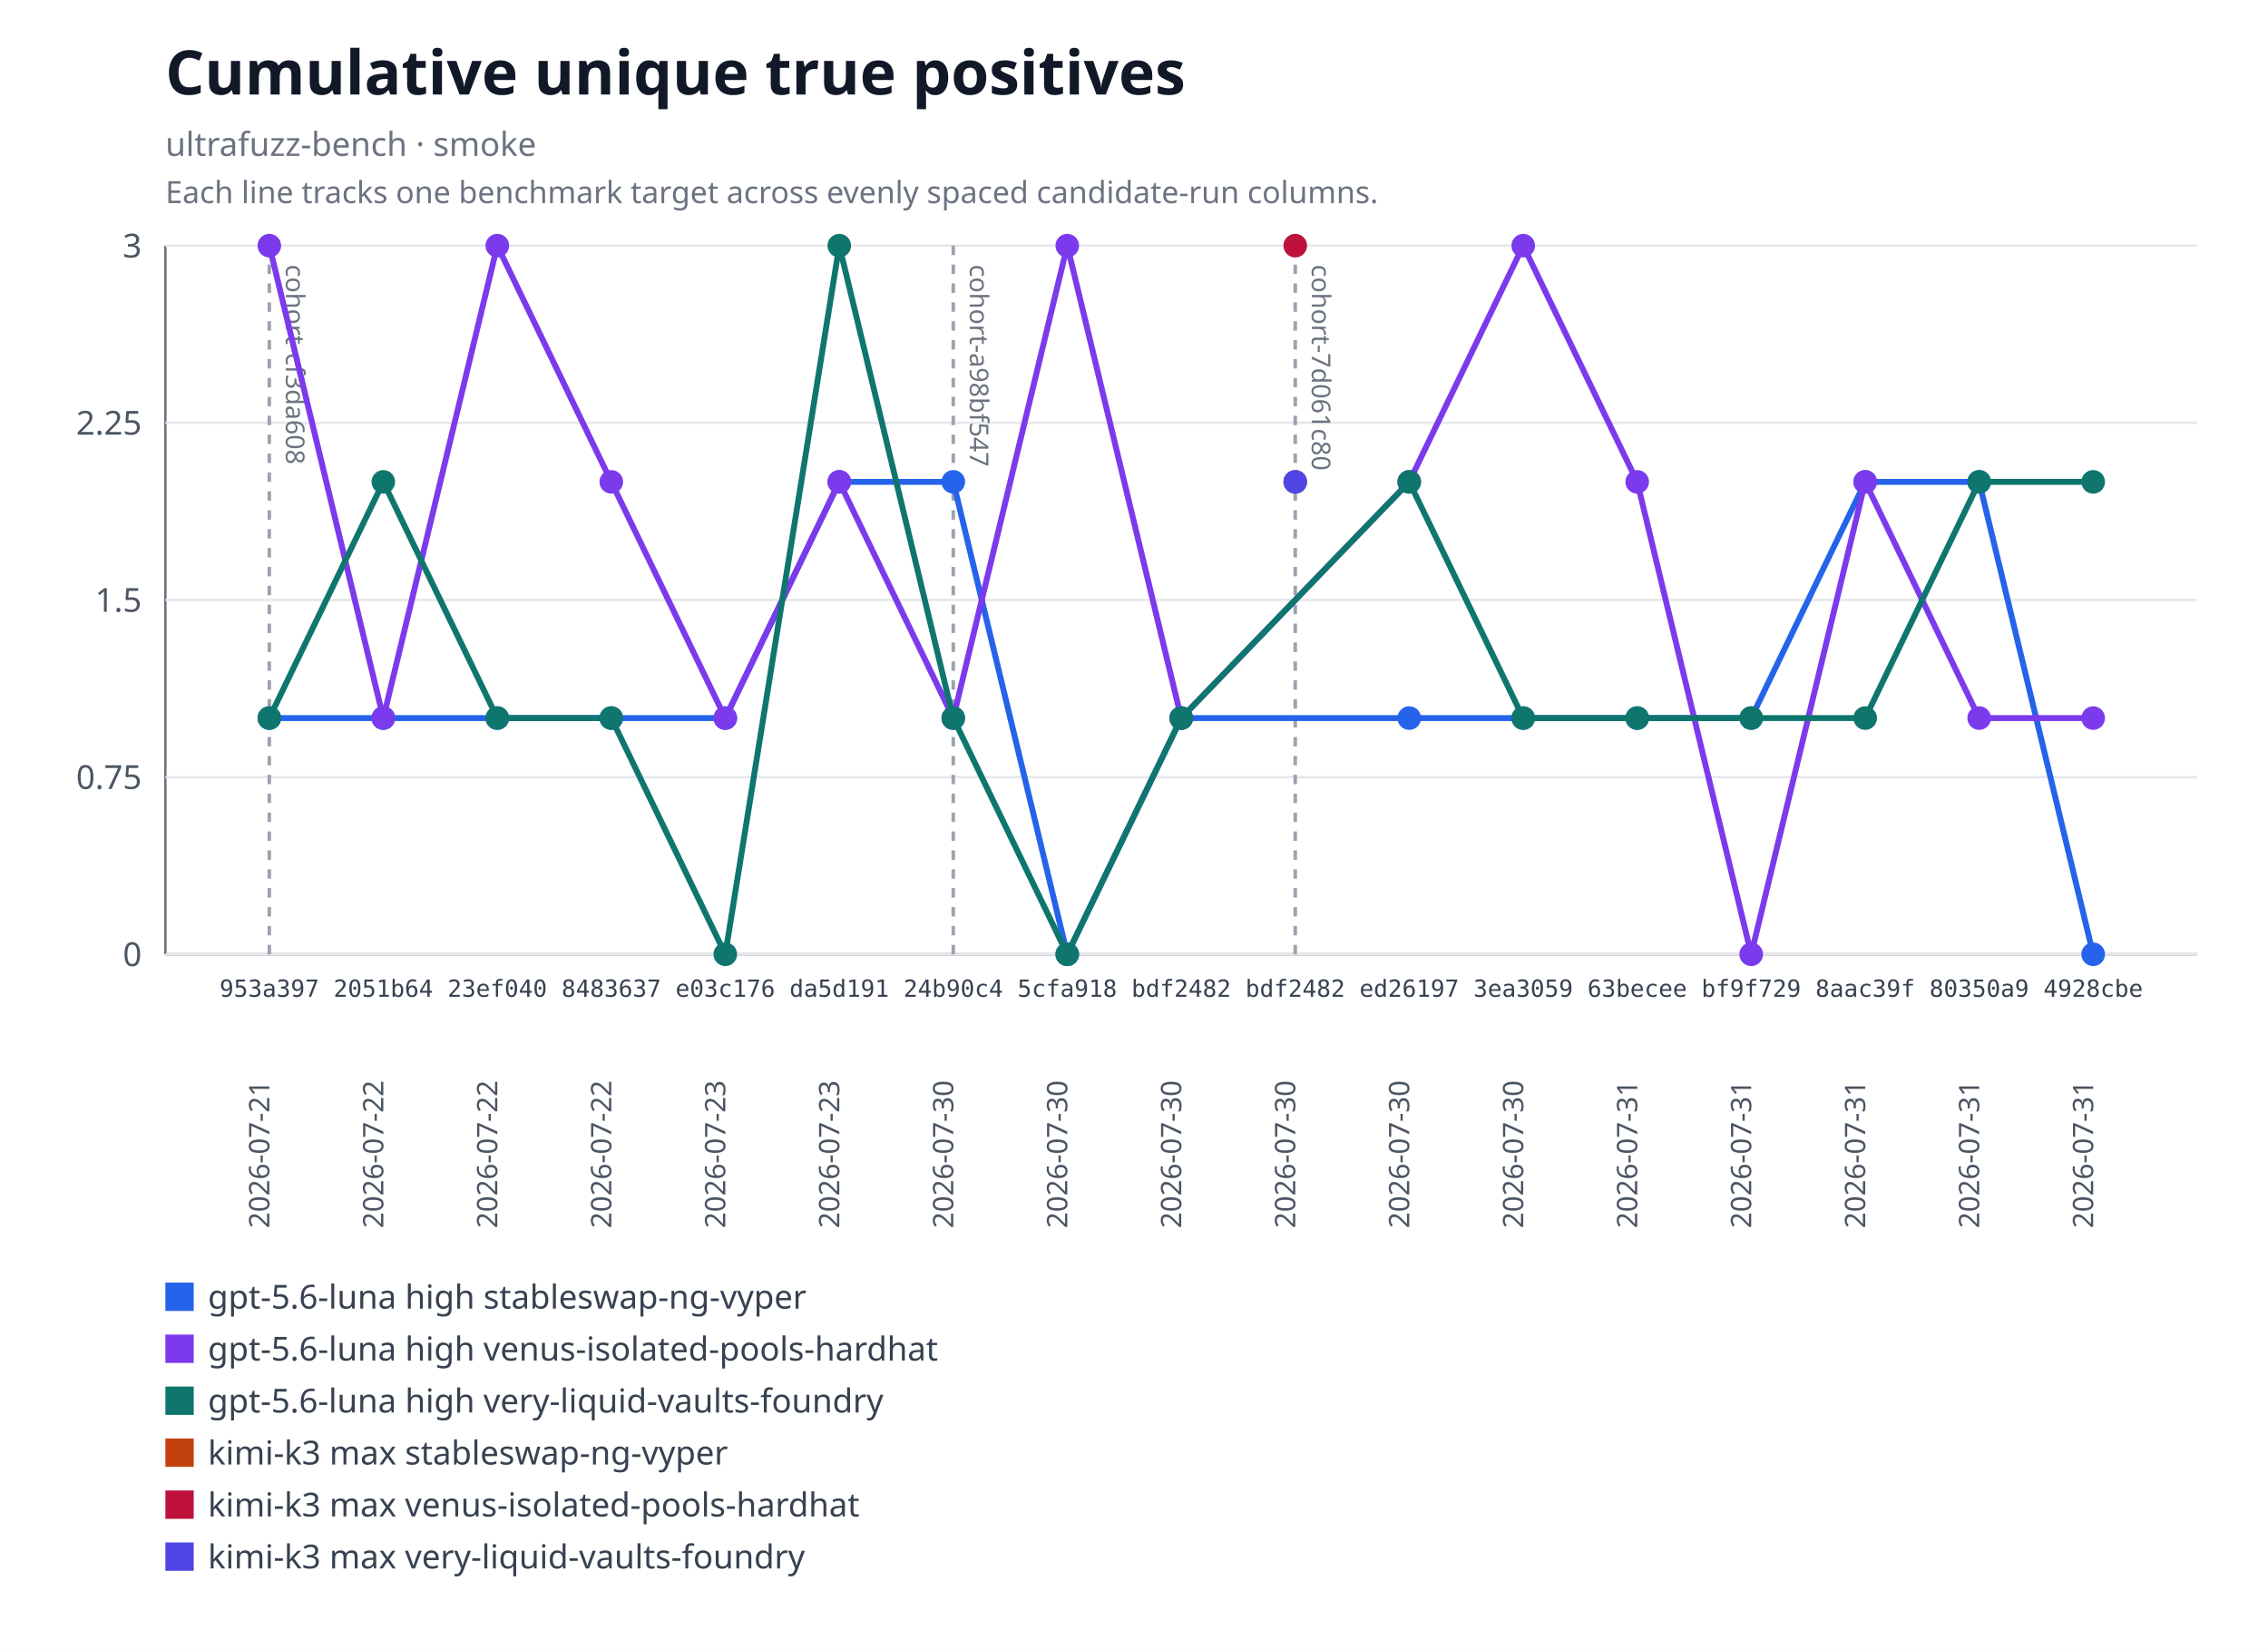
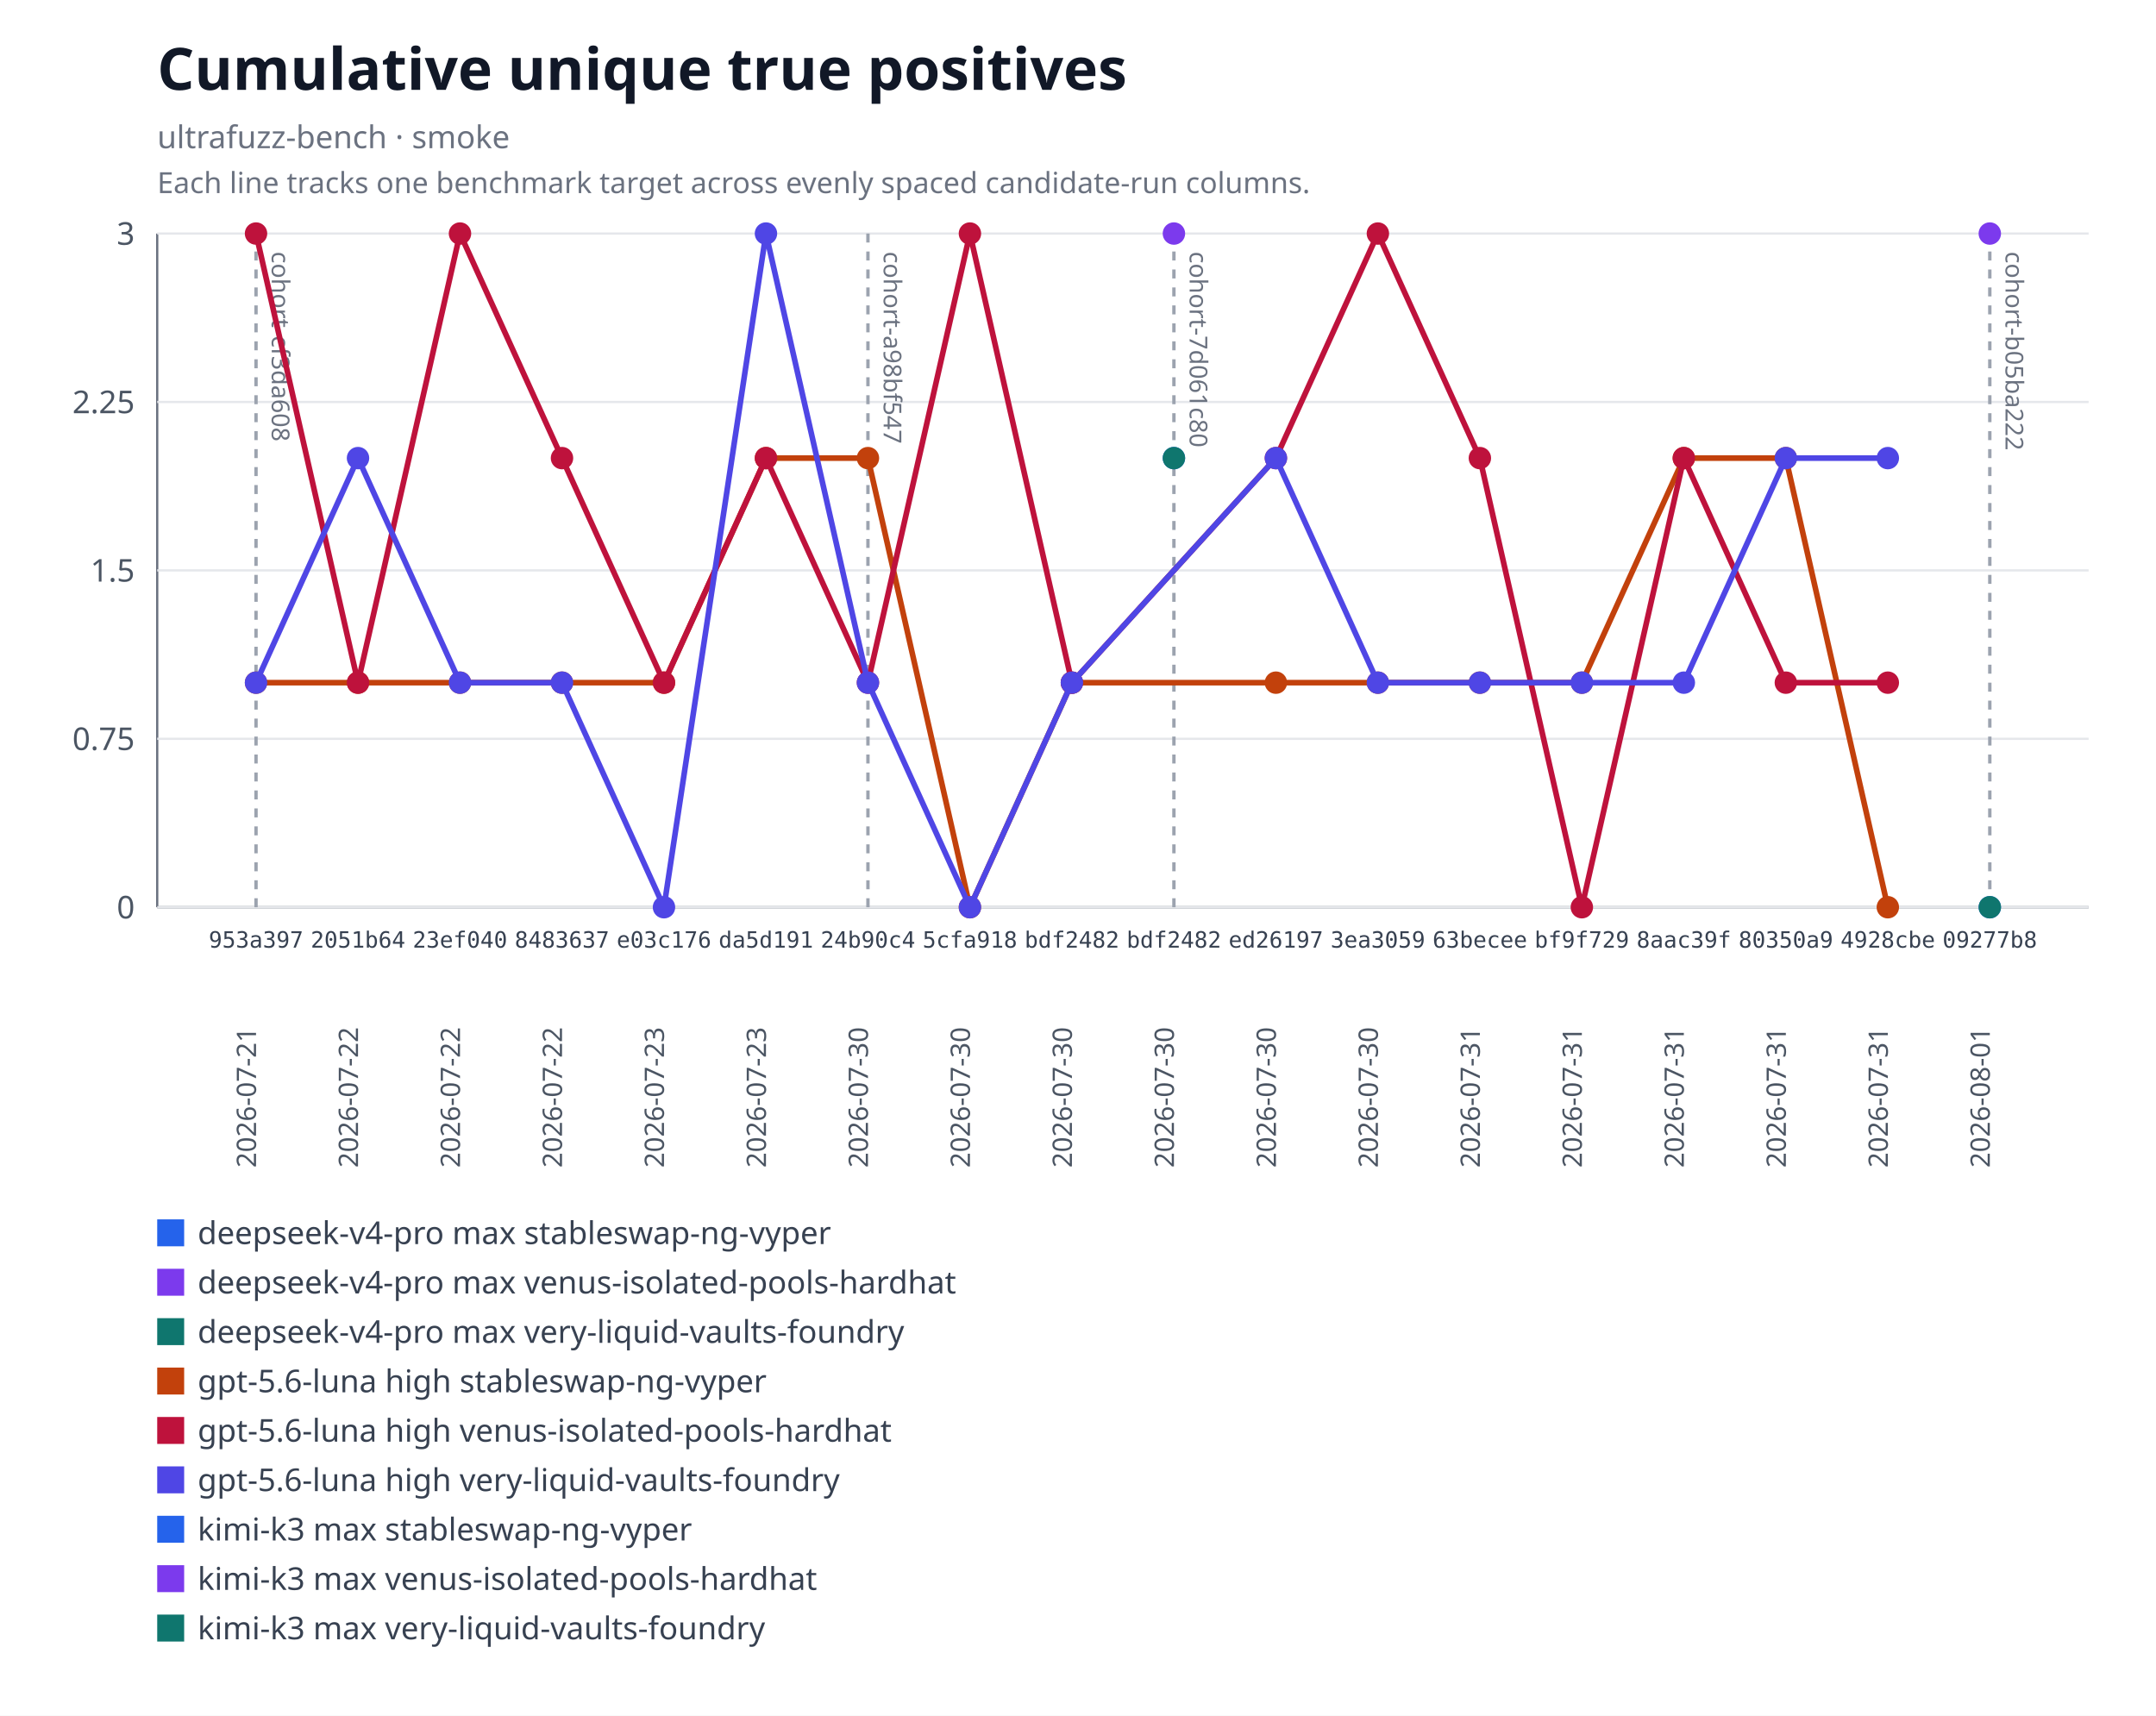
- <svg xmlns="http://www.w3.org/2000/svg" xmlns:xlink="http://www.w3.org/1999/xlink" width="960" height="698" viewBox="0 0 960 698" role="img" aria-labelledby="title desc">
-   <rect width="960" height="698" fill="#ffffff" />
+ <svg xmlns="http://www.w3.org/2000/svg" xmlns:xlink="http://www.w3.org/1999/xlink" width="960" height="764" viewBox="0 0 960 764" role="img" aria-labelledby="title desc">
+   <rect width="960" height="764" fill="#ffffff" />
  <text x="70" y="40" font-family="system-ui, sans-serif" font-size="26" font-weight="600" fill="#111827">Cumulative unique true positives</text>
  <text x="70" y="66" font-family="system-ui, sans-serif" font-size="14" fill="#6b7280">ultrafuzz-bench · smoke</text>
  <text x="70" y="86" font-family="system-ui, sans-serif" font-size="13" fill="#6b7280">Each line tracks one benchmark target across evenly spaced candidate-run columns.</text>
  <line x1="70" y1="104" x2="70" y2="404" stroke="#6b7280" />
  <line x1="70" y1="404" x2="930" y2="404" stroke="#6b7280" />
  <line x1="70" y1="404" x2="930" y2="404" stroke="#e5e7eb" />
  <text x="60" y="409" text-anchor="end" font-family="system-ui, sans-serif" font-size="14" fill="#4b5563">0</text>
  <line x1="70" y1="329" x2="930" y2="329" stroke="#e5e7eb" />
  <text x="60" y="334" text-anchor="end" font-family="system-ui, sans-serif" font-size="14" fill="#4b5563">0.75</text>
  <line x1="70" y1="254" x2="930" y2="254" stroke="#e5e7eb" />
  <text x="60" y="259" text-anchor="end" font-family="system-ui, sans-serif" font-size="14" fill="#4b5563">1.5</text>
  <line x1="70" y1="179" x2="930" y2="179" stroke="#e5e7eb" />
  <text x="60" y="184" text-anchor="end" font-family="system-ui, sans-serif" font-size="14" fill="#4b5563">2.25</text>
  <line x1="70" y1="104" x2="930" y2="104" stroke="#e5e7eb" />
  <text x="60" y="109" text-anchor="end" font-family="system-ui, sans-serif" font-size="14" fill="#4b5563">3</text>
  <g data-lineage-marker="cohort-cf3da608">
    <line x1="114" y1="104" x2="114" y2="404" stroke="#9ca3af" stroke-width="1.5" stroke-dasharray="4 4" />
    <text transform="translate(121,112) rotate(90)" text-anchor="start" font-family="system-ui, sans-serif" font-size="11" fill="#6b7280">cohort-cf3da608</text>
  </g>
  <g data-lineage-marker="cohort-a98bf547">
-     <line x1="403.5" y1="104" x2="403.5" y2="404" stroke="#9ca3af" stroke-width="1.5" stroke-dasharray="4 4" />
-     <text transform="translate(410.5,112) rotate(90)" text-anchor="start" font-family="system-ui, sans-serif" font-size="11" fill="#6b7280">cohort-a98bf547</text>
+     <line x1="386.47" y1="104" x2="386.47" y2="404" stroke="#9ca3af" stroke-width="1.5" stroke-dasharray="4 4" />
+     <text transform="translate(393.47,112) rotate(90)" text-anchor="start" font-family="system-ui, sans-serif" font-size="11" fill="#6b7280">cohort-a98bf547</text>
  </g>
  <g data-lineage-marker="cohort-7d061c80">
-     <line x1="548.25" y1="104" x2="548.25" y2="404" stroke="#9ca3af" stroke-width="1.5" stroke-dasharray="4 4" />
-     <text transform="translate(555.25,112) rotate(90)" text-anchor="start" font-family="system-ui, sans-serif" font-size="11" fill="#6b7280">cohort-7d061c80</text>
-   </g>
-   <polyline fill="none" stroke="#2563eb" stroke-width="2.5" points="114,304 162.25,304 210.5,304 258.75,304 307,304 355.25,204 403.5,204 451.75,404 500,304 596.5,304 644.75,304 693,304 741.25,304 789.5,204 837.75,204 886,404" />
+     <line x1="522.71" y1="104" x2="522.71" y2="404" stroke="#9ca3af" stroke-width="1.5" stroke-dasharray="4 4" />
+     <text transform="translate(529.71,112) rotate(90)" text-anchor="start" font-family="system-ui, sans-serif" font-size="11" fill="#6b7280">cohort-7d061c80</text>
+   </g>
+   <g data-lineage-marker="cohort-b05ba222">
+     <line x1="886" y1="104" x2="886" y2="404" stroke="#9ca3af" stroke-width="1.5" stroke-dasharray="4 4" />
+     <text transform="translate(893,112) rotate(90)" text-anchor="start" font-family="system-ui, sans-serif" font-size="11" fill="#6b7280">cohort-b05ba222</text>
+   </g>
+   <a href="https://github.com/monad-developers/ultrafuzz/commit/09277b81397d06cf697403a863c8f29f4e2320b9" xlink:href="https://github.com/monad-developers/ultrafuzz/commit/09277b81397d06cf697403a863c8f29f4e2320b9">
+     <circle cx="886" cy="404" r="5" fill="#2563eb" />
+   </a>
+   <a href="https://github.com/monad-developers/ultrafuzz/commit/09277b81397d06cf697403a863c8f29f4e2320b9" xlink:href="https://github.com/monad-developers/ultrafuzz/commit/09277b81397d06cf697403a863c8f29f4e2320b9">
+     <circle cx="886" cy="104" r="5" fill="#7c3aed" />
+   </a>
+   <a href="https://github.com/monad-developers/ultrafuzz/commit/09277b81397d06cf697403a863c8f29f4e2320b9" xlink:href="https://github.com/monad-developers/ultrafuzz/commit/09277b81397d06cf697403a863c8f29f4e2320b9">
+     <circle cx="886" cy="404" r="5" fill="#0f766e" />
+   </a>
+   <polyline fill="none" stroke="#c2410c" stroke-width="2.5" points="114,304 159.41,304 204.82,304 250.24,304 295.65,304 341.06,204 386.47,204 431.88,404 477.29,304 568.12,304 613.53,304 658.94,304 704.35,304 749.76,204 795.18,204 840.59,404" />
  <a href="https://github.com/monad-developers/ultrafuzz/commit/953a397a860307d3061eef2cad69c80d09ef20f5" xlink:href="https://github.com/monad-developers/ultrafuzz/commit/953a397a860307d3061eef2cad69c80d09ef20f5">
-     <circle cx="114" cy="304" r="5" fill="#2563eb" />
+     <circle cx="114" cy="304" r="5" fill="#c2410c" />
  </a>
  <a href="https://github.com/monad-developers/ultrafuzz/commit/2051b642d9e31e9402ce1ec8a00b70cc27801f16" xlink:href="https://github.com/monad-developers/ultrafuzz/commit/2051b642d9e31e9402ce1ec8a00b70cc27801f16">
-     <circle cx="162.25" cy="304" r="5" fill="#2563eb" />
+     <circle cx="159.41" cy="304" r="5" fill="#c2410c" />
  </a>
  <a href="https://github.com/monad-developers/ultrafuzz/commit/23ef040e5ad66603354e3395f7eac77df9b76f06" xlink:href="https://github.com/monad-developers/ultrafuzz/commit/23ef040e5ad66603354e3395f7eac77df9b76f06">
-     <circle cx="210.5" cy="304" r="5" fill="#2563eb" />
+     <circle cx="204.82" cy="304" r="5" fill="#c2410c" />
  </a>
  <a href="https://github.com/monad-developers/ultrafuzz/commit/84836379f09e6e84ff0da059f7e26a2a38e4cc98" xlink:href="https://github.com/monad-developers/ultrafuzz/commit/84836379f09e6e84ff0da059f7e26a2a38e4cc98">
-     <circle cx="258.75" cy="304" r="5" fill="#2563eb" />
+     <circle cx="250.24" cy="304" r="5" fill="#c2410c" />
  </a>
  <a href="https://github.com/monad-developers/ultrafuzz/commit/e03c176587f695fe711b8123f88c2cbbcfca36af" xlink:href="https://github.com/monad-developers/ultrafuzz/commit/e03c176587f695fe711b8123f88c2cbbcfca36af">
-     <circle cx="307" cy="304" r="5" fill="#2563eb" />
+     <circle cx="295.65" cy="304" r="5" fill="#c2410c" />
  </a>
  <a href="https://github.com/monad-developers/ultrafuzz/commit/da5d191b03f61b4e07149c10d29bbd7542511889" xlink:href="https://github.com/monad-developers/ultrafuzz/commit/da5d191b03f61b4e07149c10d29bbd7542511889">
-     <circle cx="355.25" cy="204" r="5" fill="#2563eb" />
+     <circle cx="341.06" cy="204" r="5" fill="#c2410c" />
  </a>
  <a href="https://github.com/monad-developers/ultrafuzz/commit/24b90c4d2a03ece561b3b1b988cfa2508c088013" xlink:href="https://github.com/monad-developers/ultrafuzz/commit/24b90c4d2a03ece561b3b1b988cfa2508c088013">
-     <circle cx="403.5" cy="204" r="5" fill="#2563eb" />
+     <circle cx="386.47" cy="204" r="5" fill="#c2410c" />
  </a>
  <a href="https://github.com/monad-developers/ultrafuzz/commit/5cfa918db7448aeb92b6b8aa66f687a9359b71e6" xlink:href="https://github.com/monad-developers/ultrafuzz/commit/5cfa918db7448aeb92b6b8aa66f687a9359b71e6">
-     <circle cx="451.75" cy="404" r="5" fill="#2563eb" />
-   </a>
-   <a href="https://github.com/monad-developers/ultrafuzz/commit/bdf2482db2ad359aa9b48775e73206fa37f32278" xlink:href="https://github.com/monad-developers/ultrafuzz/commit/bdf2482db2ad359aa9b48775e73206fa37f32278">
-     <circle cx="500" cy="304" r="5" fill="#2563eb" />
+     <circle cx="431.88" cy="404" r="5" fill="#c2410c" />
+   </a>
+   <a href="https://github.com/monad-developers/ultrafuzz/commit/bdf2482db2ad359aa9b48775e73206fa37f32278" xlink:href="https://github.com/monad-developers/ultrafuzz/commit/bdf2482db2ad359aa9b48775e73206fa37f32278">
+     <circle cx="477.29" cy="304" r="5" fill="#c2410c" />
  </a>
  <a href="https://github.com/monad-developers/ultrafuzz/commit/ed26197c6c6cf5c7d21e35b9f2c9f5cb85fcac8e" xlink:href="https://github.com/monad-developers/ultrafuzz/commit/ed26197c6c6cf5c7d21e35b9f2c9f5cb85fcac8e">
-     <circle cx="596.5" cy="304" r="5" fill="#2563eb" />
+     <circle cx="568.12" cy="304" r="5" fill="#c2410c" />
  </a>
  <a href="https://github.com/monad-developers/ultrafuzz/commit/3ea30591805bdb0dda96ae56efa08419e7b4a506" xlink:href="https://github.com/monad-developers/ultrafuzz/commit/3ea30591805bdb0dda96ae56efa08419e7b4a506">
-     <circle cx="644.75" cy="304" r="5" fill="#2563eb" />
+     <circle cx="613.53" cy="304" r="5" fill="#c2410c" />
  </a>
  <a href="https://github.com/monad-developers/ultrafuzz/commit/63becee294476e3e750a79163c01634138b94282" xlink:href="https://github.com/monad-developers/ultrafuzz/commit/63becee294476e3e750a79163c01634138b94282">
-     <circle cx="693" cy="304" r="5" fill="#2563eb" />
+     <circle cx="658.94" cy="304" r="5" fill="#c2410c" />
  </a>
  <a href="https://github.com/monad-developers/ultrafuzz/commit/bf9f729656bd4d2b0e8860c560cc3a1716a3dca0" xlink:href="https://github.com/monad-developers/ultrafuzz/commit/bf9f729656bd4d2b0e8860c560cc3a1716a3dca0">
-     <circle cx="741.25" cy="304" r="5" fill="#2563eb" />
+     <circle cx="704.35" cy="304" r="5" fill="#c2410c" />
  </a>
  <a href="https://github.com/monad-developers/ultrafuzz/commit/8aac39f661655f98f6e9ba2be71c079d650e2223" xlink:href="https://github.com/monad-developers/ultrafuzz/commit/8aac39f661655f98f6e9ba2be71c079d650e2223">
-     <circle cx="789.5" cy="204" r="5" fill="#2563eb" />
+     <circle cx="749.76" cy="204" r="5" fill="#c2410c" />
  </a>
  <a href="https://github.com/monad-developers/ultrafuzz/commit/80350a94d72cb12c6e22427fcc925ba21777a309" xlink:href="https://github.com/monad-developers/ultrafuzz/commit/80350a94d72cb12c6e22427fcc925ba21777a309">
-     <circle cx="837.75" cy="204" r="5" fill="#2563eb" />
+     <circle cx="795.18" cy="204" r="5" fill="#c2410c" />
  </a>
  <a href="https://github.com/monad-developers/ultrafuzz/commit/4928cbe154027060b4b9d9e63e9414a6a0547022" xlink:href="https://github.com/monad-developers/ultrafuzz/commit/4928cbe154027060b4b9d9e63e9414a6a0547022">
-     <circle cx="886" cy="404" r="5" fill="#2563eb" />
-   </a>
-   <polyline fill="none" stroke="#7c3aed" stroke-width="2.5" points="114,104 162.25,304 210.5,104 258.75,204 307,304 355.25,204 403.5,304 451.75,104 500,304 596.5,204 644.75,104 693,204 741.25,404 789.5,204 837.75,304 886,304" />
+     <circle cx="840.59" cy="404" r="5" fill="#c2410c" />
+   </a>
+   <polyline fill="none" stroke="#be123c" stroke-width="2.5" points="114,104 159.41,304 204.82,104 250.24,204 295.65,304 341.06,204 386.47,304 431.88,104 477.29,304 568.12,204 613.53,104 658.94,204 704.35,404 749.76,204 795.18,304 840.59,304" />
  <a href="https://github.com/monad-developers/ultrafuzz/commit/953a397a860307d3061eef2cad69c80d09ef20f5" xlink:href="https://github.com/monad-developers/ultrafuzz/commit/953a397a860307d3061eef2cad69c80d09ef20f5">
-     <circle cx="114" cy="104" r="5" fill="#7c3aed" />
+     <circle cx="114" cy="104" r="5" fill="#be123c" />
  </a>
  <a href="https://github.com/monad-developers/ultrafuzz/commit/2051b642d9e31e9402ce1ec8a00b70cc27801f16" xlink:href="https://github.com/monad-developers/ultrafuzz/commit/2051b642d9e31e9402ce1ec8a00b70cc27801f16">
-     <circle cx="162.25" cy="304" r="5" fill="#7c3aed" />
+     <circle cx="159.41" cy="304" r="5" fill="#be123c" />
  </a>
  <a href="https://github.com/monad-developers/ultrafuzz/commit/23ef040e5ad66603354e3395f7eac77df9b76f06" xlink:href="https://github.com/monad-developers/ultrafuzz/commit/23ef040e5ad66603354e3395f7eac77df9b76f06">
-     <circle cx="210.5" cy="104" r="5" fill="#7c3aed" />
+     <circle cx="204.82" cy="104" r="5" fill="#be123c" />
  </a>
  <a href="https://github.com/monad-developers/ultrafuzz/commit/84836379f09e6e84ff0da059f7e26a2a38e4cc98" xlink:href="https://github.com/monad-developers/ultrafuzz/commit/84836379f09e6e84ff0da059f7e26a2a38e4cc98">
-     <circle cx="258.75" cy="204" r="5" fill="#7c3aed" />
+     <circle cx="250.24" cy="204" r="5" fill="#be123c" />
  </a>
  <a href="https://github.com/monad-developers/ultrafuzz/commit/e03c176587f695fe711b8123f88c2cbbcfca36af" xlink:href="https://github.com/monad-developers/ultrafuzz/commit/e03c176587f695fe711b8123f88c2cbbcfca36af">
-     <circle cx="307" cy="304" r="5" fill="#7c3aed" />
+     <circle cx="295.65" cy="304" r="5" fill="#be123c" />
  </a>
  <a href="https://github.com/monad-developers/ultrafuzz/commit/da5d191b03f61b4e07149c10d29bbd7542511889" xlink:href="https://github.com/monad-developers/ultrafuzz/commit/da5d191b03f61b4e07149c10d29bbd7542511889">
-     <circle cx="355.25" cy="204" r="5" fill="#7c3aed" />
+     <circle cx="341.06" cy="204" r="5" fill="#be123c" />
  </a>
  <a href="https://github.com/monad-developers/ultrafuzz/commit/24b90c4d2a03ece561b3b1b988cfa2508c088013" xlink:href="https://github.com/monad-developers/ultrafuzz/commit/24b90c4d2a03ece561b3b1b988cfa2508c088013">
-     <circle cx="403.5" cy="304" r="5" fill="#7c3aed" />
+     <circle cx="386.47" cy="304" r="5" fill="#be123c" />
  </a>
  <a href="https://github.com/monad-developers/ultrafuzz/commit/5cfa918db7448aeb92b6b8aa66f687a9359b71e6" xlink:href="https://github.com/monad-developers/ultrafuzz/commit/5cfa918db7448aeb92b6b8aa66f687a9359b71e6">
-     <circle cx="451.75" cy="104" r="5" fill="#7c3aed" />
-   </a>
-   <a href="https://github.com/monad-developers/ultrafuzz/commit/bdf2482db2ad359aa9b48775e73206fa37f32278" xlink:href="https://github.com/monad-developers/ultrafuzz/commit/bdf2482db2ad359aa9b48775e73206fa37f32278">
-     <circle cx="500" cy="304" r="5" fill="#7c3aed" />
+     <circle cx="431.88" cy="104" r="5" fill="#be123c" />
+   </a>
+   <a href="https://github.com/monad-developers/ultrafuzz/commit/bdf2482db2ad359aa9b48775e73206fa37f32278" xlink:href="https://github.com/monad-developers/ultrafuzz/commit/bdf2482db2ad359aa9b48775e73206fa37f32278">
+     <circle cx="477.29" cy="304" r="5" fill="#be123c" />
  </a>
  <a href="https://github.com/monad-developers/ultrafuzz/commit/ed26197c6c6cf5c7d21e35b9f2c9f5cb85fcac8e" xlink:href="https://github.com/monad-developers/ultrafuzz/commit/ed26197c6c6cf5c7d21e35b9f2c9f5cb85fcac8e">
-     <circle cx="596.5" cy="204" r="5" fill="#7c3aed" />
+     <circle cx="568.12" cy="204" r="5" fill="#be123c" />
  </a>
  <a href="https://github.com/monad-developers/ultrafuzz/commit/3ea30591805bdb0dda96ae56efa08419e7b4a506" xlink:href="https://github.com/monad-developers/ultrafuzz/commit/3ea30591805bdb0dda96ae56efa08419e7b4a506">
-     <circle cx="644.75" cy="104" r="5" fill="#7c3aed" />
+     <circle cx="613.53" cy="104" r="5" fill="#be123c" />
  </a>
  <a href="https://github.com/monad-developers/ultrafuzz/commit/63becee294476e3e750a79163c01634138b94282" xlink:href="https://github.com/monad-developers/ultrafuzz/commit/63becee294476e3e750a79163c01634138b94282">
-     <circle cx="693" cy="204" r="5" fill="#7c3aed" />
+     <circle cx="658.94" cy="204" r="5" fill="#be123c" />
  </a>
  <a href="https://github.com/monad-developers/ultrafuzz/commit/bf9f729656bd4d2b0e8860c560cc3a1716a3dca0" xlink:href="https://github.com/monad-developers/ultrafuzz/commit/bf9f729656bd4d2b0e8860c560cc3a1716a3dca0">
-     <circle cx="741.25" cy="404" r="5" fill="#7c3aed" />
+     <circle cx="704.35" cy="404" r="5" fill="#be123c" />
  </a>
  <a href="https://github.com/monad-developers/ultrafuzz/commit/8aac39f661655f98f6e9ba2be71c079d650e2223" xlink:href="https://github.com/monad-developers/ultrafuzz/commit/8aac39f661655f98f6e9ba2be71c079d650e2223">
-     <circle cx="789.5" cy="204" r="5" fill="#7c3aed" />
+     <circle cx="749.76" cy="204" r="5" fill="#be123c" />
  </a>
  <a href="https://github.com/monad-developers/ultrafuzz/commit/80350a94d72cb12c6e22427fcc925ba21777a309" xlink:href="https://github.com/monad-developers/ultrafuzz/commit/80350a94d72cb12c6e22427fcc925ba21777a309">
-     <circle cx="837.75" cy="304" r="5" fill="#7c3aed" />
+     <circle cx="795.18" cy="304" r="5" fill="#be123c" />
  </a>
  <a href="https://github.com/monad-developers/ultrafuzz/commit/4928cbe154027060b4b9d9e63e9414a6a0547022" xlink:href="https://github.com/monad-developers/ultrafuzz/commit/4928cbe154027060b4b9d9e63e9414a6a0547022">
-     <circle cx="886" cy="304" r="5" fill="#7c3aed" />
-   </a>
-   <polyline fill="none" stroke="#0f766e" stroke-width="2.5" points="114,304 162.25,204 210.5,304 258.75,304 307,404 355.25,104 403.5,304 451.75,404 500,304 596.5,204 644.75,304 693,304 741.25,304 789.5,304 837.75,204 886,204" />
+     <circle cx="840.59" cy="304" r="5" fill="#be123c" />
+   </a>
+   <polyline fill="none" stroke="#4f46e5" stroke-width="2.5" points="114,304 159.41,204 204.82,304 250.24,304 295.65,404 341.06,104 386.47,304 431.88,404 477.29,304 568.12,204 613.53,304 658.94,304 704.35,304 749.76,304 795.18,204 840.59,204" />
  <a href="https://github.com/monad-developers/ultrafuzz/commit/953a397a860307d3061eef2cad69c80d09ef20f5" xlink:href="https://github.com/monad-developers/ultrafuzz/commit/953a397a860307d3061eef2cad69c80d09ef20f5">
-     <circle cx="114" cy="304" r="5" fill="#0f766e" />
+     <circle cx="114" cy="304" r="5" fill="#4f46e5" />
  </a>
  <a href="https://github.com/monad-developers/ultrafuzz/commit/2051b642d9e31e9402ce1ec8a00b70cc27801f16" xlink:href="https://github.com/monad-developers/ultrafuzz/commit/2051b642d9e31e9402ce1ec8a00b70cc27801f16">
-     <circle cx="162.25" cy="204" r="5" fill="#0f766e" />
+     <circle cx="159.41" cy="204" r="5" fill="#4f46e5" />
  </a>
  <a href="https://github.com/monad-developers/ultrafuzz/commit/23ef040e5ad66603354e3395f7eac77df9b76f06" xlink:href="https://github.com/monad-developers/ultrafuzz/commit/23ef040e5ad66603354e3395f7eac77df9b76f06">
-     <circle cx="210.5" cy="304" r="5" fill="#0f766e" />
+     <circle cx="204.82" cy="304" r="5" fill="#4f46e5" />
  </a>
  <a href="https://github.com/monad-developers/ultrafuzz/commit/84836379f09e6e84ff0da059f7e26a2a38e4cc98" xlink:href="https://github.com/monad-developers/ultrafuzz/commit/84836379f09e6e84ff0da059f7e26a2a38e4cc98">
-     <circle cx="258.75" cy="304" r="5" fill="#0f766e" />
+     <circle cx="250.24" cy="304" r="5" fill="#4f46e5" />
  </a>
  <a href="https://github.com/monad-developers/ultrafuzz/commit/e03c176587f695fe711b8123f88c2cbbcfca36af" xlink:href="https://github.com/monad-developers/ultrafuzz/commit/e03c176587f695fe711b8123f88c2cbbcfca36af">
-     <circle cx="307" cy="404" r="5" fill="#0f766e" />
+     <circle cx="295.65" cy="404" r="5" fill="#4f46e5" />
  </a>
  <a href="https://github.com/monad-developers/ultrafuzz/commit/da5d191b03f61b4e07149c10d29bbd7542511889" xlink:href="https://github.com/monad-developers/ultrafuzz/commit/da5d191b03f61b4e07149c10d29bbd7542511889">
-     <circle cx="355.25" cy="104" r="5" fill="#0f766e" />
+     <circle cx="341.06" cy="104" r="5" fill="#4f46e5" />
  </a>
  <a href="https://github.com/monad-developers/ultrafuzz/commit/24b90c4d2a03ece561b3b1b988cfa2508c088013" xlink:href="https://github.com/monad-developers/ultrafuzz/commit/24b90c4d2a03ece561b3b1b988cfa2508c088013">
-     <circle cx="403.5" cy="304" r="5" fill="#0f766e" />
+     <circle cx="386.47" cy="304" r="5" fill="#4f46e5" />
  </a>
  <a href="https://github.com/monad-developers/ultrafuzz/commit/5cfa918db7448aeb92b6b8aa66f687a9359b71e6" xlink:href="https://github.com/monad-developers/ultrafuzz/commit/5cfa918db7448aeb92b6b8aa66f687a9359b71e6">
-     <circle cx="451.75" cy="404" r="5" fill="#0f766e" />
-   </a>
-   <a href="https://github.com/monad-developers/ultrafuzz/commit/bdf2482db2ad359aa9b48775e73206fa37f32278" xlink:href="https://github.com/monad-developers/ultrafuzz/commit/bdf2482db2ad359aa9b48775e73206fa37f32278">
-     <circle cx="500" cy="304" r="5" fill="#0f766e" />
+     <circle cx="431.88" cy="404" r="5" fill="#4f46e5" />
+   </a>
+   <a href="https://github.com/monad-developers/ultrafuzz/commit/bdf2482db2ad359aa9b48775e73206fa37f32278" xlink:href="https://github.com/monad-developers/ultrafuzz/commit/bdf2482db2ad359aa9b48775e73206fa37f32278">
+     <circle cx="477.29" cy="304" r="5" fill="#4f46e5" />
  </a>
  <a href="https://github.com/monad-developers/ultrafuzz/commit/ed26197c6c6cf5c7d21e35b9f2c9f5cb85fcac8e" xlink:href="https://github.com/monad-developers/ultrafuzz/commit/ed26197c6c6cf5c7d21e35b9f2c9f5cb85fcac8e">
-     <circle cx="596.5" cy="204" r="5" fill="#0f766e" />
+     <circle cx="568.12" cy="204" r="5" fill="#4f46e5" />
  </a>
  <a href="https://github.com/monad-developers/ultrafuzz/commit/3ea30591805bdb0dda96ae56efa08419e7b4a506" xlink:href="https://github.com/monad-developers/ultrafuzz/commit/3ea30591805bdb0dda96ae56efa08419e7b4a506">
-     <circle cx="644.75" cy="304" r="5" fill="#0f766e" />
+     <circle cx="613.53" cy="304" r="5" fill="#4f46e5" />
  </a>
  <a href="https://github.com/monad-developers/ultrafuzz/commit/63becee294476e3e750a79163c01634138b94282" xlink:href="https://github.com/monad-developers/ultrafuzz/commit/63becee294476e3e750a79163c01634138b94282">
-     <circle cx="693" cy="304" r="5" fill="#0f766e" />
+     <circle cx="658.94" cy="304" r="5" fill="#4f46e5" />
  </a>
  <a href="https://github.com/monad-developers/ultrafuzz/commit/bf9f729656bd4d2b0e8860c560cc3a1716a3dca0" xlink:href="https://github.com/monad-developers/ultrafuzz/commit/bf9f729656bd4d2b0e8860c560cc3a1716a3dca0">
-     <circle cx="741.25" cy="304" r="5" fill="#0f766e" />
+     <circle cx="704.35" cy="304" r="5" fill="#4f46e5" />
  </a>
  <a href="https://github.com/monad-developers/ultrafuzz/commit/8aac39f661655f98f6e9ba2be71c079d650e2223" xlink:href="https://github.com/monad-developers/ultrafuzz/commit/8aac39f661655f98f6e9ba2be71c079d650e2223">
-     <circle cx="789.5" cy="304" r="5" fill="#0f766e" />
+     <circle cx="749.76" cy="304" r="5" fill="#4f46e5" />
  </a>
  <a href="https://github.com/monad-developers/ultrafuzz/commit/80350a94d72cb12c6e22427fcc925ba21777a309" xlink:href="https://github.com/monad-developers/ultrafuzz/commit/80350a94d72cb12c6e22427fcc925ba21777a309">
-     <circle cx="837.75" cy="204" r="5" fill="#0f766e" />
+     <circle cx="795.18" cy="204" r="5" fill="#4f46e5" />
  </a>
  <a href="https://github.com/monad-developers/ultrafuzz/commit/4928cbe154027060b4b9d9e63e9414a6a0547022" xlink:href="https://github.com/monad-developers/ultrafuzz/commit/4928cbe154027060b4b9d9e63e9414a6a0547022">
-     <circle cx="886" cy="204" r="5" fill="#0f766e" />
-   </a>
-   <a href="https://github.com/monad-developers/ultrafuzz/commit/bdf2482db2ad359aa9b48775e73206fa37f32278" xlink:href="https://github.com/monad-developers/ultrafuzz/commit/bdf2482db2ad359aa9b48775e73206fa37f32278">
-     <circle cx="548.25" cy="204" r="5" fill="#c2410c" />
-   </a>
-   <a href="https://github.com/monad-developers/ultrafuzz/commit/bdf2482db2ad359aa9b48775e73206fa37f32278" xlink:href="https://github.com/monad-developers/ultrafuzz/commit/bdf2482db2ad359aa9b48775e73206fa37f32278">
-     <circle cx="548.25" cy="104" r="5" fill="#be123c" />
-   </a>
-   <a href="https://github.com/monad-developers/ultrafuzz/commit/bdf2482db2ad359aa9b48775e73206fa37f32278" xlink:href="https://github.com/monad-developers/ultrafuzz/commit/bdf2482db2ad359aa9b48775e73206fa37f32278">
-     <circle cx="548.25" cy="204" r="5" fill="#4f46e5" />
+     <circle cx="840.59" cy="204" r="5" fill="#4f46e5" />
+   </a>
+   <a href="https://github.com/monad-developers/ultrafuzz/commit/bdf2482db2ad359aa9b48775e73206fa37f32278" xlink:href="https://github.com/monad-developers/ultrafuzz/commit/bdf2482db2ad359aa9b48775e73206fa37f32278">
+     <circle cx="522.71" cy="204" r="5" fill="#2563eb" />
+   </a>
+   <a href="https://github.com/monad-developers/ultrafuzz/commit/bdf2482db2ad359aa9b48775e73206fa37f32278" xlink:href="https://github.com/monad-developers/ultrafuzz/commit/bdf2482db2ad359aa9b48775e73206fa37f32278">
+     <circle cx="522.71" cy="104" r="5" fill="#7c3aed" />
+   </a>
+   <a href="https://github.com/monad-developers/ultrafuzz/commit/bdf2482db2ad359aa9b48775e73206fa37f32278" xlink:href="https://github.com/monad-developers/ultrafuzz/commit/bdf2482db2ad359aa9b48775e73206fa37f32278">
+     <circle cx="522.71" cy="204" r="5" fill="#0f766e" />
  </a>
  <text x="114" y="422" text-anchor="middle" font-family="ui-monospace, monospace" font-size="10" fill="#374151">953a397</text>
  <text transform="translate(114,520) rotate(-90)" text-anchor="start" font-family="system-ui, sans-serif" font-size="12" fill="#4b5563">2026-07-21</text>
-   <text x="162.25" y="422" text-anchor="middle" font-family="ui-monospace, monospace" font-size="10" fill="#374151">2051b64</text>
-   <text transform="translate(162.25,520) rotate(-90)" text-anchor="start" font-family="system-ui, sans-serif" font-size="12" fill="#4b5563">2026-07-22</text>
-   <text x="210.5" y="422" text-anchor="middle" font-family="ui-monospace, monospace" font-size="10" fill="#374151">23ef040</text>
-   <text transform="translate(210.5,520) rotate(-90)" text-anchor="start" font-family="system-ui, sans-serif" font-size="12" fill="#4b5563">2026-07-22</text>
-   <text x="258.75" y="422" text-anchor="middle" font-family="ui-monospace, monospace" font-size="10" fill="#374151">8483637</text>
-   <text transform="translate(258.75,520) rotate(-90)" text-anchor="start" font-family="system-ui, sans-serif" font-size="12" fill="#4b5563">2026-07-22</text>
-   <text x="307" y="422" text-anchor="middle" font-family="ui-monospace, monospace" font-size="10" fill="#374151">e03c176</text>
-   <text transform="translate(307,520) rotate(-90)" text-anchor="start" font-family="system-ui, sans-serif" font-size="12" fill="#4b5563">2026-07-23</text>
-   <text x="355.25" y="422" text-anchor="middle" font-family="ui-monospace, monospace" font-size="10" fill="#374151">da5d191</text>
-   <text transform="translate(355.25,520) rotate(-90)" text-anchor="start" font-family="system-ui, sans-serif" font-size="12" fill="#4b5563">2026-07-23</text>
-   <text x="403.5" y="422" text-anchor="middle" font-family="ui-monospace, monospace" font-size="10" fill="#374151">24b90c4</text>
-   <text transform="translate(403.5,520) rotate(-90)" text-anchor="start" font-family="system-ui, sans-serif" font-size="12" fill="#4b5563">2026-07-30</text>
-   <text x="451.75" y="422" text-anchor="middle" font-family="ui-monospace, monospace" font-size="10" fill="#374151">5cfa918</text>
-   <text transform="translate(451.75,520) rotate(-90)" text-anchor="start" font-family="system-ui, sans-serif" font-size="12" fill="#4b5563">2026-07-30</text>
-   <text x="500" y="422" text-anchor="middle" font-family="ui-monospace, monospace" font-size="10" fill="#374151">bdf2482</text>
-   <text transform="translate(500,520) rotate(-90)" text-anchor="start" font-family="system-ui, sans-serif" font-size="12" fill="#4b5563">2026-07-30</text>
-   <text x="548.25" y="422" text-anchor="middle" font-family="ui-monospace, monospace" font-size="10" fill="#374151">bdf2482</text>
-   <text transform="translate(548.25,520) rotate(-90)" text-anchor="start" font-family="system-ui, sans-serif" font-size="12" fill="#4b5563">2026-07-30</text>
-   <text x="596.5" y="422" text-anchor="middle" font-family="ui-monospace, monospace" font-size="10" fill="#374151">ed26197</text>
-   <text transform="translate(596.5,520) rotate(-90)" text-anchor="start" font-family="system-ui, sans-serif" font-size="12" fill="#4b5563">2026-07-30</text>
-   <text x="644.75" y="422" text-anchor="middle" font-family="ui-monospace, monospace" font-size="10" fill="#374151">3ea3059</text>
-   <text transform="translate(644.75,520) rotate(-90)" text-anchor="start" font-family="system-ui, sans-serif" font-size="12" fill="#4b5563">2026-07-30</text>
-   <text x="693" y="422" text-anchor="middle" font-family="ui-monospace, monospace" font-size="10" fill="#374151">63becee</text>
-   <text transform="translate(693,520) rotate(-90)" text-anchor="start" font-family="system-ui, sans-serif" font-size="12" fill="#4b5563">2026-07-31</text>
-   <text x="741.25" y="422" text-anchor="middle" font-family="ui-monospace, monospace" font-size="10" fill="#374151">bf9f729</text>
-   <text transform="translate(741.25,520) rotate(-90)" text-anchor="start" font-family="system-ui, sans-serif" font-size="12" fill="#4b5563">2026-07-31</text>
-   <text x="789.5" y="422" text-anchor="middle" font-family="ui-monospace, monospace" font-size="10" fill="#374151">8aac39f</text>
-   <text transform="translate(789.5,520) rotate(-90)" text-anchor="start" font-family="system-ui, sans-serif" font-size="12" fill="#4b5563">2026-07-31</text>
-   <text x="837.75" y="422" text-anchor="middle" font-family="ui-monospace, monospace" font-size="10" fill="#374151">80350a9</text>
-   <text transform="translate(837.75,520) rotate(-90)" text-anchor="start" font-family="system-ui, sans-serif" font-size="12" fill="#4b5563">2026-07-31</text>
-   <text x="886" y="422" text-anchor="middle" font-family="ui-monospace, monospace" font-size="10" fill="#374151">4928cbe</text>
-   <text transform="translate(886,520) rotate(-90)" text-anchor="start" font-family="system-ui, sans-serif" font-size="12" fill="#4b5563">2026-07-31</text>
+   <text x="159.41" y="422" text-anchor="middle" font-family="ui-monospace, monospace" font-size="10" fill="#374151">2051b64</text>
+   <text transform="translate(159.41,520) rotate(-90)" text-anchor="start" font-family="system-ui, sans-serif" font-size="12" fill="#4b5563">2026-07-22</text>
+   <text x="204.82" y="422" text-anchor="middle" font-family="ui-monospace, monospace" font-size="10" fill="#374151">23ef040</text>
+   <text transform="translate(204.82,520) rotate(-90)" text-anchor="start" font-family="system-ui, sans-serif" font-size="12" fill="#4b5563">2026-07-22</text>
+   <text x="250.24" y="422" text-anchor="middle" font-family="ui-monospace, monospace" font-size="10" fill="#374151">8483637</text>
+   <text transform="translate(250.24,520) rotate(-90)" text-anchor="start" font-family="system-ui, sans-serif" font-size="12" fill="#4b5563">2026-07-22</text>
+   <text x="295.65" y="422" text-anchor="middle" font-family="ui-monospace, monospace" font-size="10" fill="#374151">e03c176</text>
+   <text transform="translate(295.65,520) rotate(-90)" text-anchor="start" font-family="system-ui, sans-serif" font-size="12" fill="#4b5563">2026-07-23</text>
+   <text x="341.06" y="422" text-anchor="middle" font-family="ui-monospace, monospace" font-size="10" fill="#374151">da5d191</text>
+   <text transform="translate(341.06,520) rotate(-90)" text-anchor="start" font-family="system-ui, sans-serif" font-size="12" fill="#4b5563">2026-07-23</text>
+   <text x="386.47" y="422" text-anchor="middle" font-family="ui-monospace, monospace" font-size="10" fill="#374151">24b90c4</text>
+   <text transform="translate(386.47,520) rotate(-90)" text-anchor="start" font-family="system-ui, sans-serif" font-size="12" fill="#4b5563">2026-07-30</text>
+   <text x="431.88" y="422" text-anchor="middle" font-family="ui-monospace, monospace" font-size="10" fill="#374151">5cfa918</text>
+   <text transform="translate(431.88,520) rotate(-90)" text-anchor="start" font-family="system-ui, sans-serif" font-size="12" fill="#4b5563">2026-07-30</text>
+   <text x="477.29" y="422" text-anchor="middle" font-family="ui-monospace, monospace" font-size="10" fill="#374151">bdf2482</text>
+   <text transform="translate(477.29,520) rotate(-90)" text-anchor="start" font-family="system-ui, sans-serif" font-size="12" fill="#4b5563">2026-07-30</text>
+   <text x="522.71" y="422" text-anchor="middle" font-family="ui-monospace, monospace" font-size="10" fill="#374151">bdf2482</text>
+   <text transform="translate(522.71,520) rotate(-90)" text-anchor="start" font-family="system-ui, sans-serif" font-size="12" fill="#4b5563">2026-07-30</text>
+   <text x="568.12" y="422" text-anchor="middle" font-family="ui-monospace, monospace" font-size="10" fill="#374151">ed26197</text>
+   <text transform="translate(568.12,520) rotate(-90)" text-anchor="start" font-family="system-ui, sans-serif" font-size="12" fill="#4b5563">2026-07-30</text>
+   <text x="613.53" y="422" text-anchor="middle" font-family="ui-monospace, monospace" font-size="10" fill="#374151">3ea3059</text>
+   <text transform="translate(613.53,520) rotate(-90)" text-anchor="start" font-family="system-ui, sans-serif" font-size="12" fill="#4b5563">2026-07-30</text>
+   <text x="658.94" y="422" text-anchor="middle" font-family="ui-monospace, monospace" font-size="10" fill="#374151">63becee</text>
+   <text transform="translate(658.94,520) rotate(-90)" text-anchor="start" font-family="system-ui, sans-serif" font-size="12" fill="#4b5563">2026-07-31</text>
+   <text x="704.35" y="422" text-anchor="middle" font-family="ui-monospace, monospace" font-size="10" fill="#374151">bf9f729</text>
+   <text transform="translate(704.35,520) rotate(-90)" text-anchor="start" font-family="system-ui, sans-serif" font-size="12" fill="#4b5563">2026-07-31</text>
+   <text x="749.76" y="422" text-anchor="middle" font-family="ui-monospace, monospace" font-size="10" fill="#374151">8aac39f</text>
+   <text transform="translate(749.76,520) rotate(-90)" text-anchor="start" font-family="system-ui, sans-serif" font-size="12" fill="#4b5563">2026-07-31</text>
+   <text x="795.18" y="422" text-anchor="middle" font-family="ui-monospace, monospace" font-size="10" fill="#374151">80350a9</text>
+   <text transform="translate(795.18,520) rotate(-90)" text-anchor="start" font-family="system-ui, sans-serif" font-size="12" fill="#4b5563">2026-07-31</text>
+   <text x="840.59" y="422" text-anchor="middle" font-family="ui-monospace, monospace" font-size="10" fill="#374151">4928cbe</text>
+   <text transform="translate(840.59,520) rotate(-90)" text-anchor="start" font-family="system-ui, sans-serif" font-size="12" fill="#4b5563">2026-07-31</text>
+   <text x="886" y="422" text-anchor="middle" font-family="ui-monospace, monospace" font-size="10" fill="#374151">09277b8</text>
+   <text transform="translate(886,520) rotate(-90)" text-anchor="start" font-family="system-ui, sans-serif" font-size="12" fill="#4b5563">2026-08-01</text>
  <rect x="70" y="543" width="12" height="12" fill="#2563eb" />
-   <text x="88" y="554" font-family="system-ui, sans-serif" font-size="14" fill="#374151">gpt-5.6-luna high stableswap-ng-vyper</text>
+   <text x="88" y="554" font-family="system-ui, sans-serif" font-size="14" fill="#374151">deepseek-v4-pro max stableswap-ng-vyper</text>
  <rect x="70" y="565" width="12" height="12" fill="#7c3aed" />
-   <text x="88" y="576" font-family="system-ui, sans-serif" font-size="14" fill="#374151">gpt-5.6-luna high venus-isolated-pools-hardhat</text>
+   <text x="88" y="576" font-family="system-ui, sans-serif" font-size="14" fill="#374151">deepseek-v4-pro max venus-isolated-pools-hardhat</text>
  <rect x="70" y="587" width="12" height="12" fill="#0f766e" />
-   <text x="88" y="598" font-family="system-ui, sans-serif" font-size="14" fill="#374151">gpt-5.6-luna high very-liquid-vaults-foundry</text>
+   <text x="88" y="598" font-family="system-ui, sans-serif" font-size="14" fill="#374151">deepseek-v4-pro max very-liquid-vaults-foundry</text>
  <rect x="70" y="609" width="12" height="12" fill="#c2410c" />
-   <text x="88" y="620" font-family="system-ui, sans-serif" font-size="14" fill="#374151">kimi-k3 max stableswap-ng-vyper</text>
+   <text x="88" y="620" font-family="system-ui, sans-serif" font-size="14" fill="#374151">gpt-5.6-luna high stableswap-ng-vyper</text>
  <rect x="70" y="631" width="12" height="12" fill="#be123c" />
-   <text x="88" y="642" font-family="system-ui, sans-serif" font-size="14" fill="#374151">kimi-k3 max venus-isolated-pools-hardhat</text>
+   <text x="88" y="642" font-family="system-ui, sans-serif" font-size="14" fill="#374151">gpt-5.6-luna high venus-isolated-pools-hardhat</text>
  <rect x="70" y="653" width="12" height="12" fill="#4f46e5" />
-   <text x="88" y="664" font-family="system-ui, sans-serif" font-size="14" fill="#374151">kimi-k3 max very-liquid-vaults-foundry</text>
+   <text x="88" y="664" font-family="system-ui, sans-serif" font-size="14" fill="#374151">gpt-5.6-luna high very-liquid-vaults-foundry</text>
+   <rect x="70" y="675" width="12" height="12" fill="#2563eb" />
+   <text x="88" y="686" font-family="system-ui, sans-serif" font-size="14" fill="#374151">kimi-k3 max stableswap-ng-vyper</text>
+   <rect x="70" y="697" width="12" height="12" fill="#7c3aed" />
+   <text x="88" y="708" font-family="system-ui, sans-serif" font-size="14" fill="#374151">kimi-k3 max venus-isolated-pools-hardhat</text>
+   <rect x="70" y="719" width="12" height="12" fill="#0f766e" />
+   <text x="88" y="730" font-family="system-ui, sans-serif" font-size="14" fill="#374151">kimi-k3 max very-liquid-vaults-foundry</text>
</svg>
